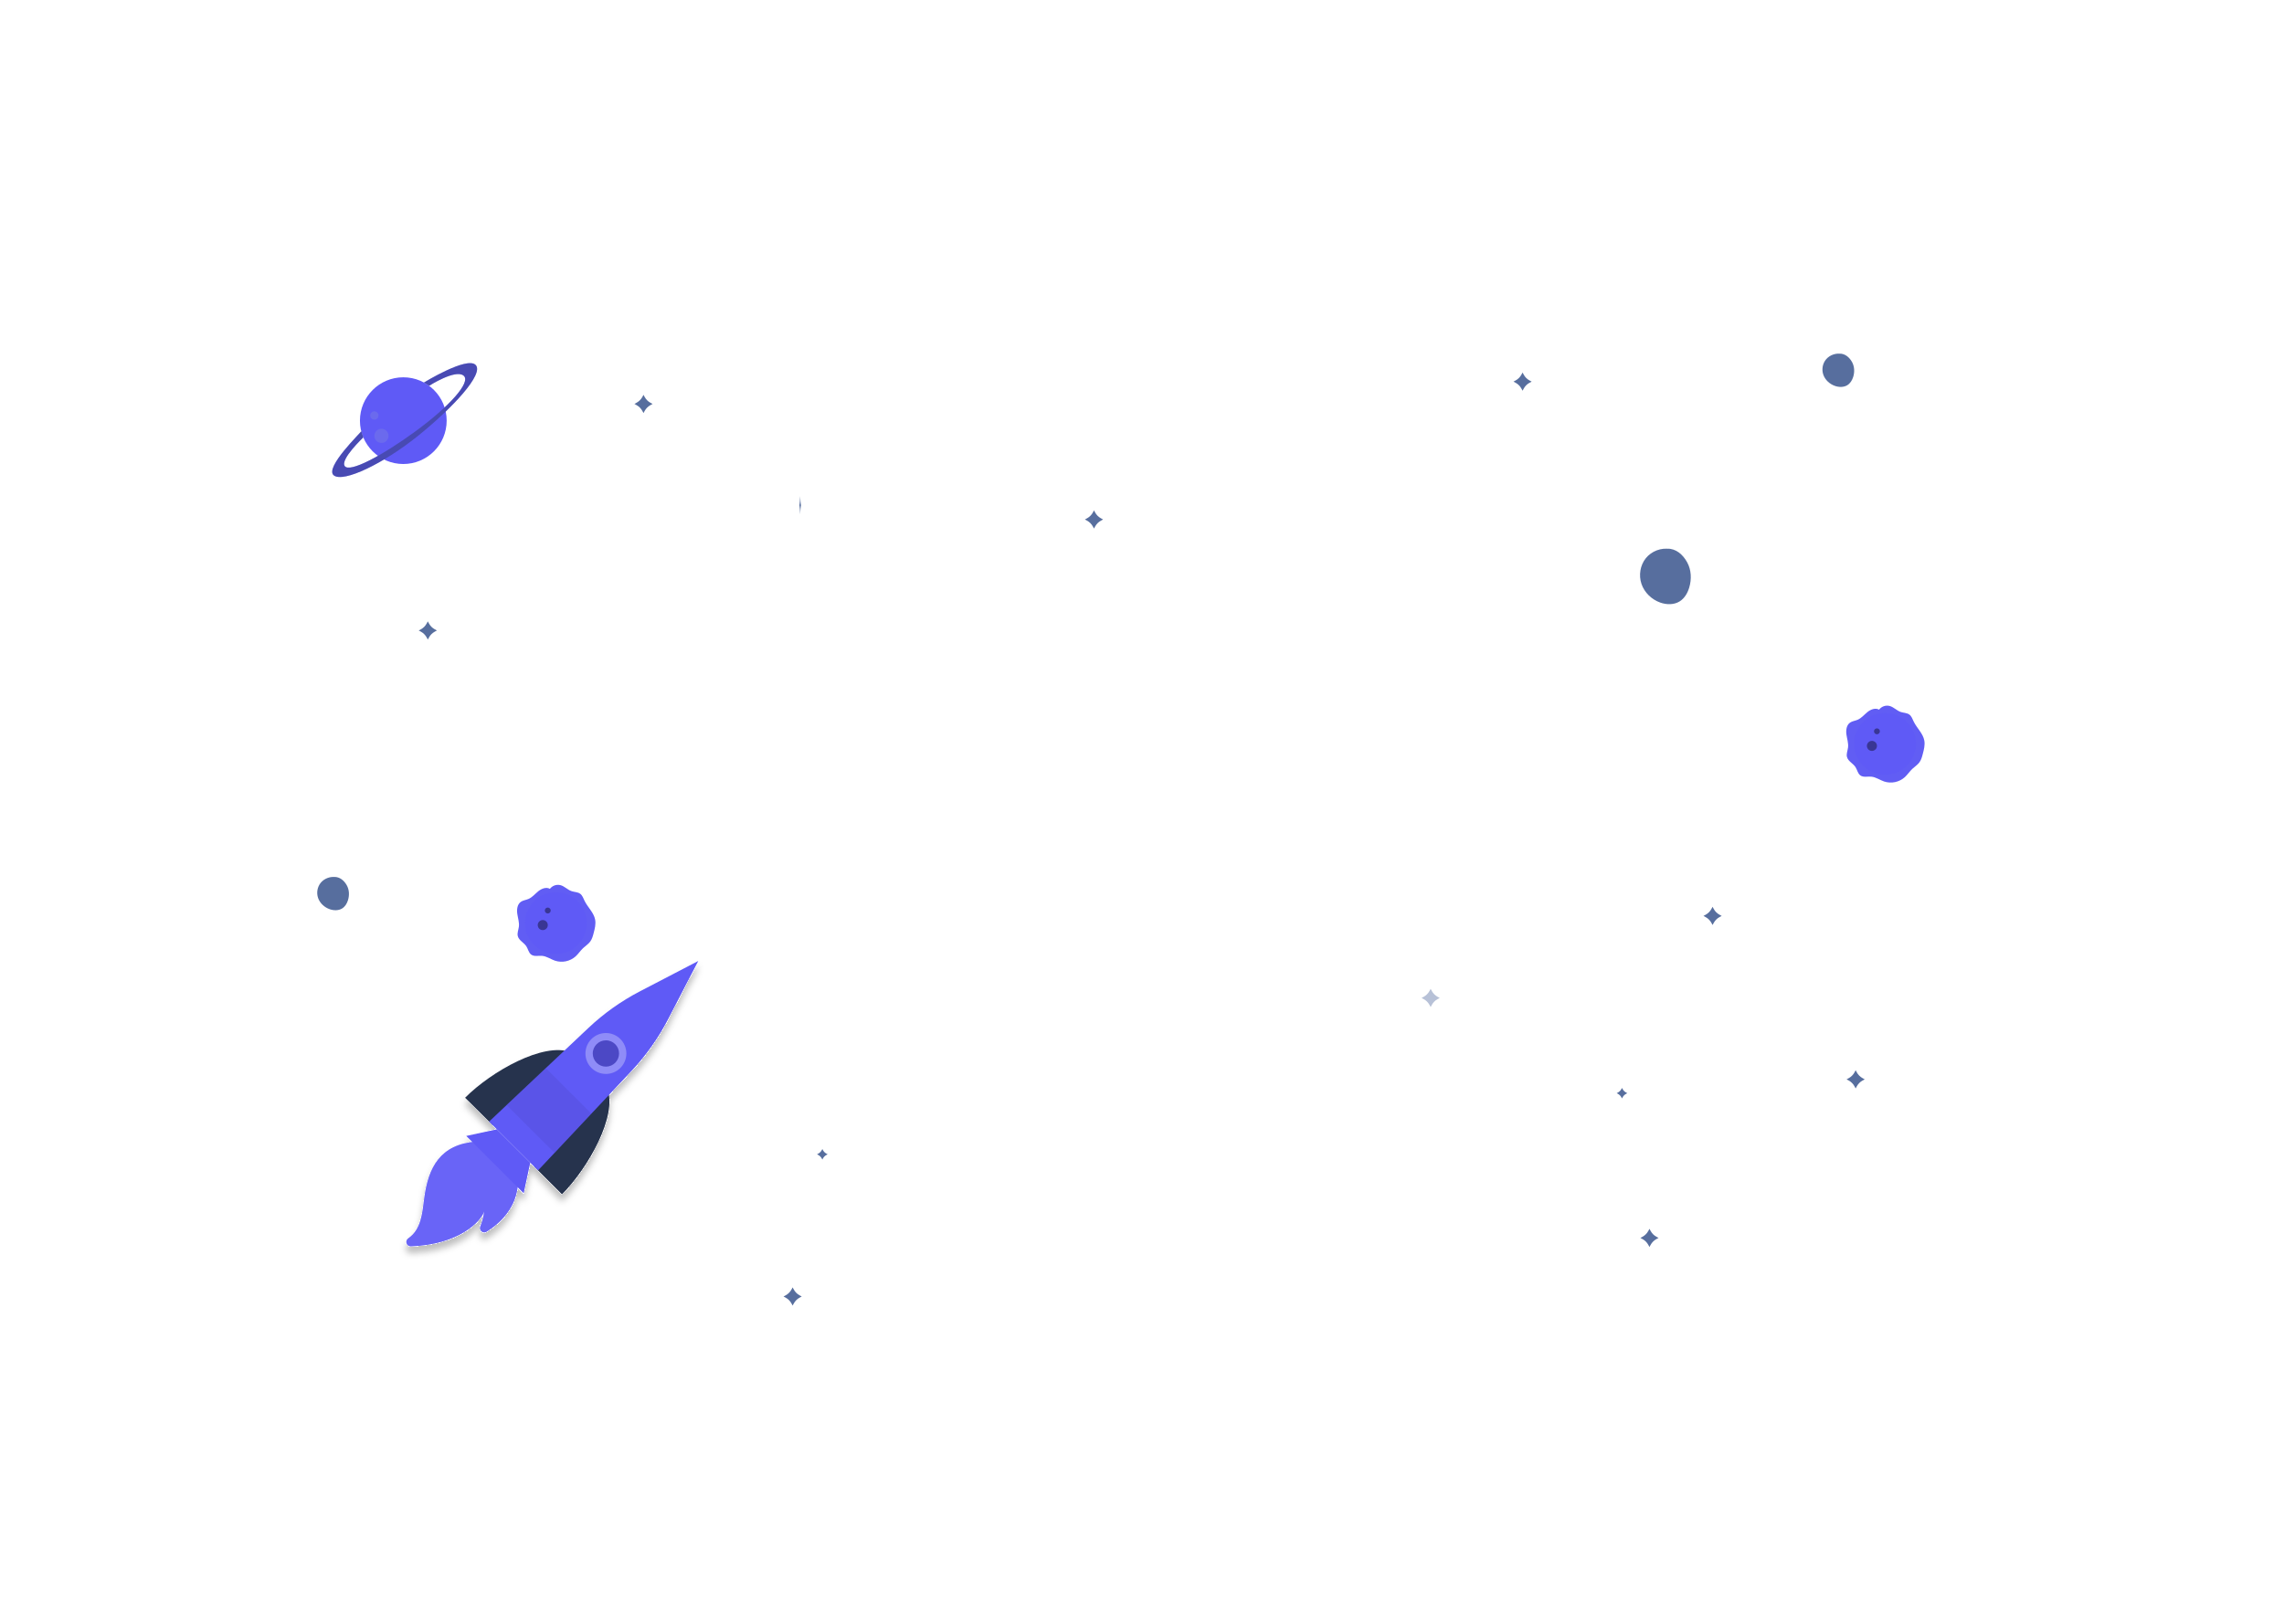
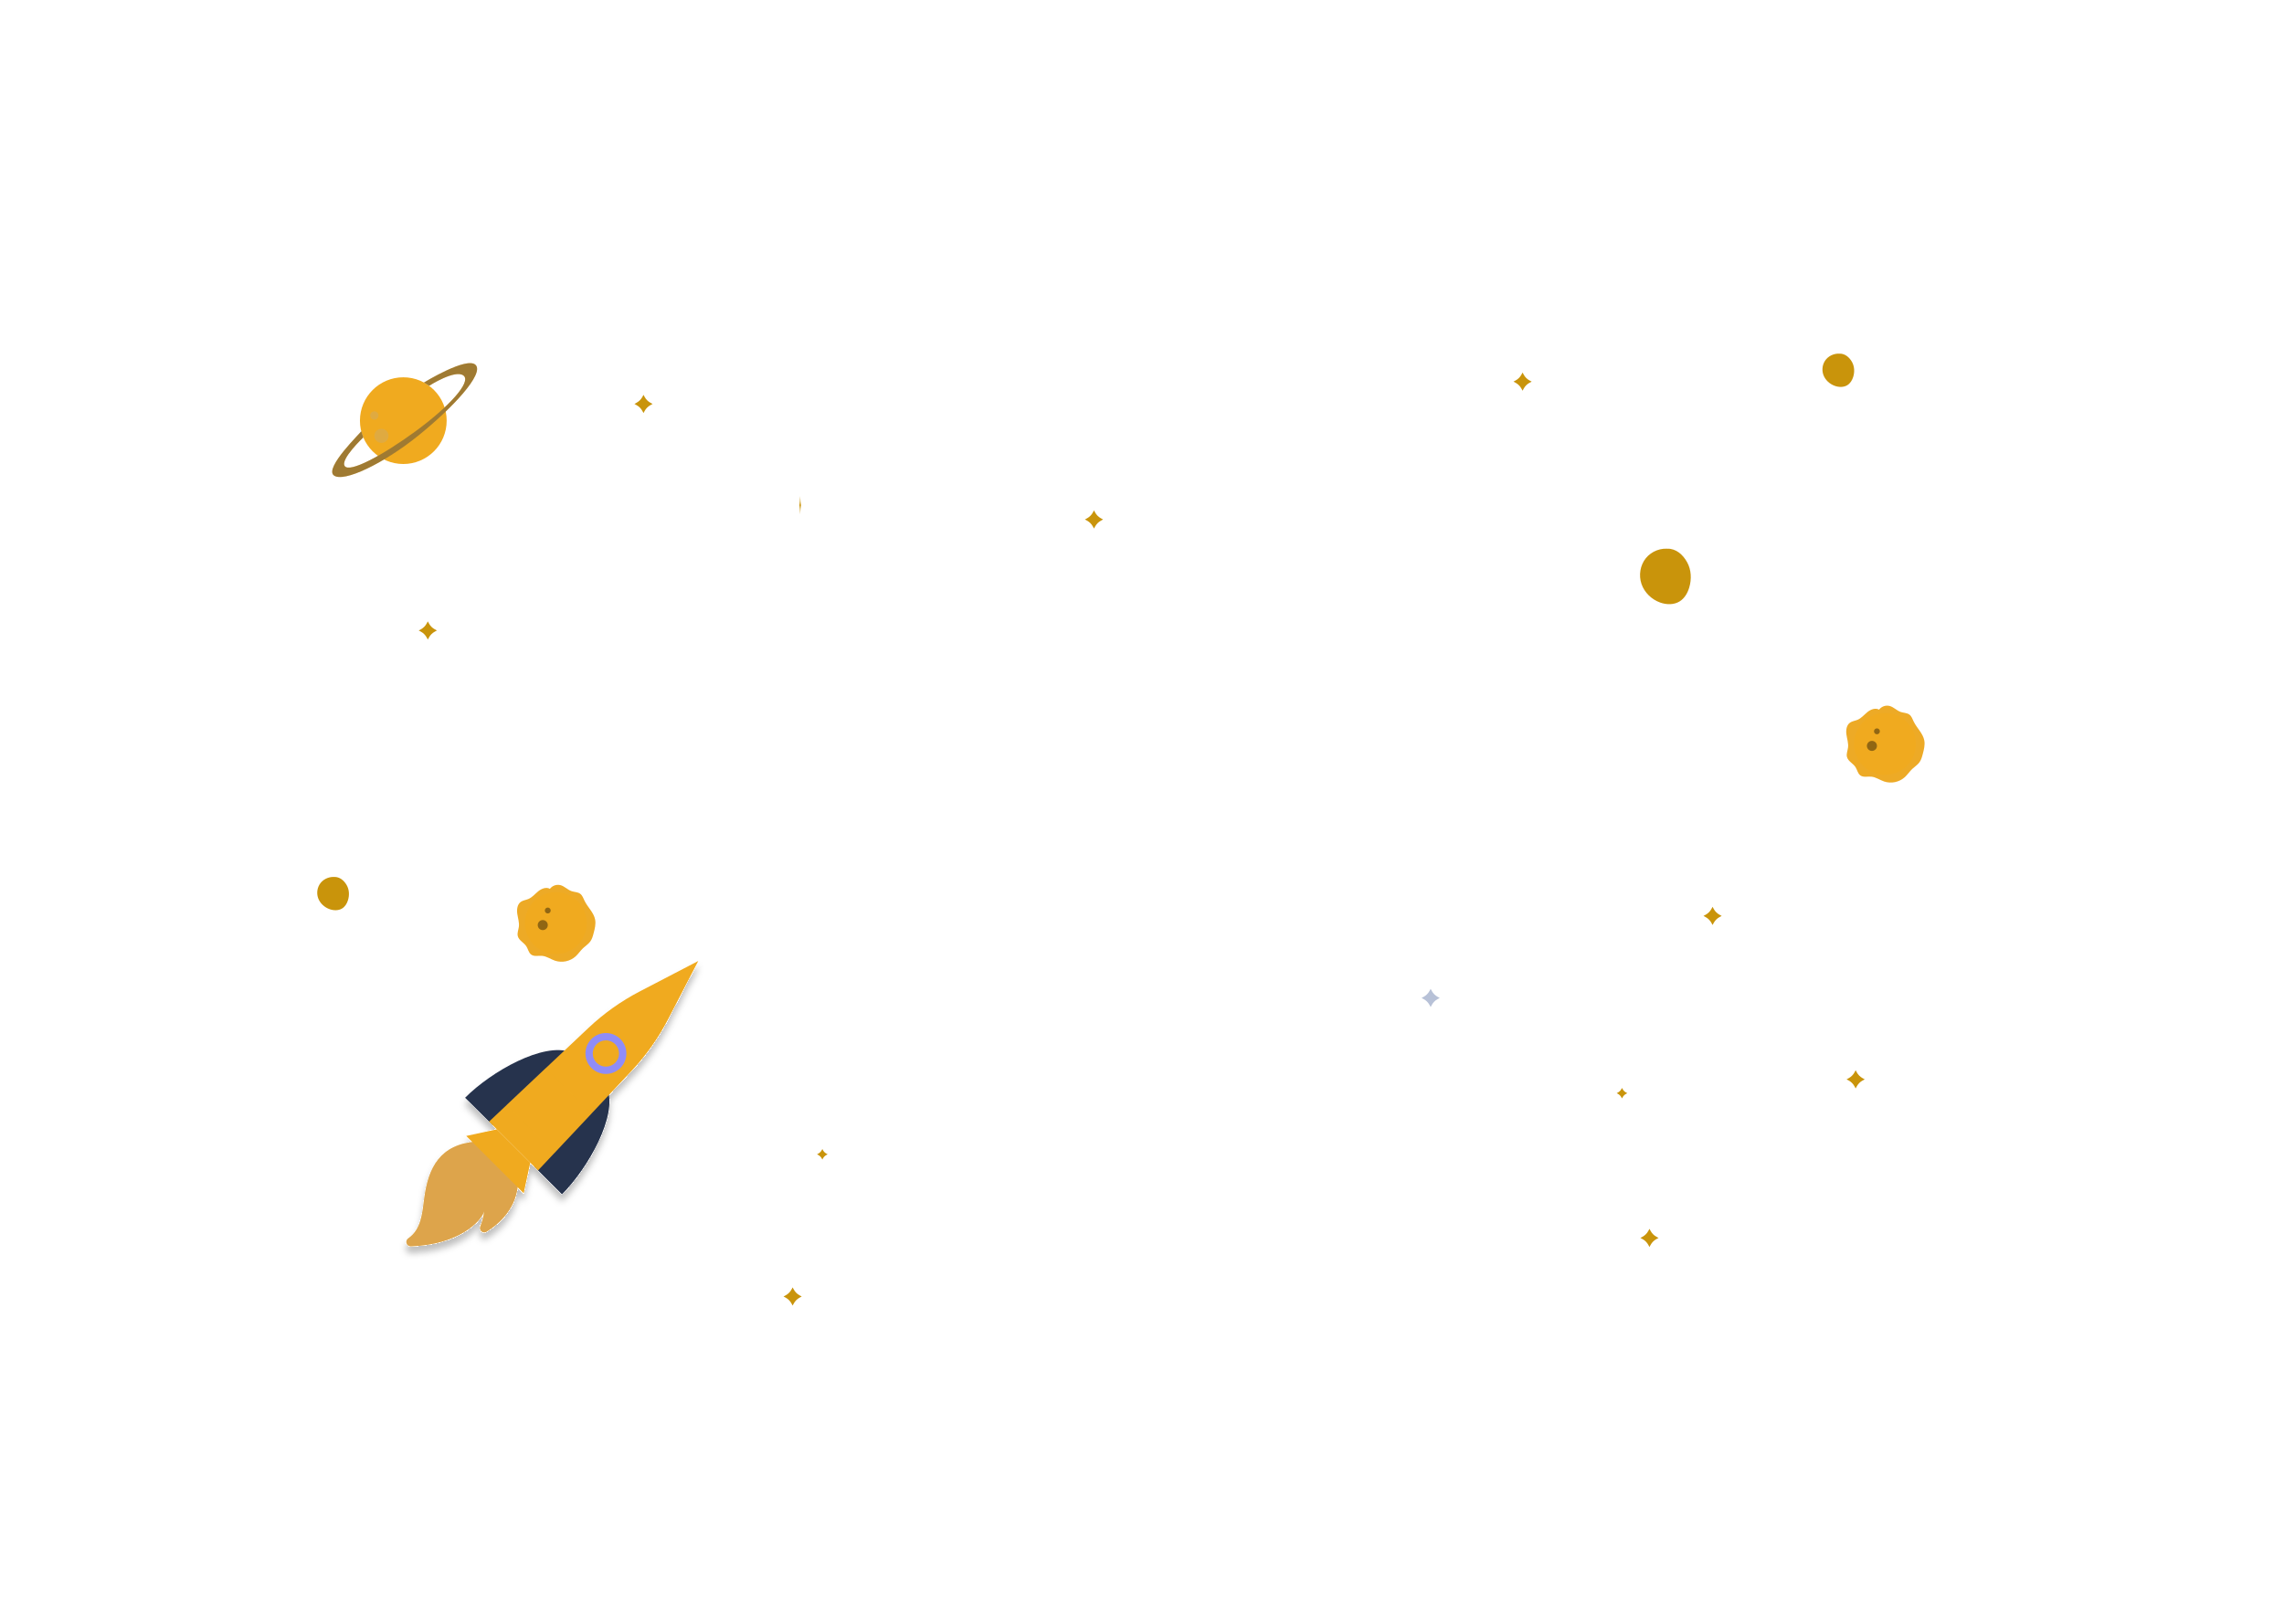
<svg xmlns="http://www.w3.org/2000/svg" width="1440" height="1024" viewbox="0 0 1440 1024" fill="none">
  <g filter="url(#filter0_d)">
    <path d="M293.225 692.256L310.742 709.74L359.698 663.523C342.802 657.089 309.979 675.43 293.225 692.256Z" fill="#26334D" />
    <path d="M354.313 753.198C348.718 747.603 336.797 735.715 336.797 735.715L382.92 686.671C389.346 703.514 371.067 736.402 354.313 753.198Z" fill="#26334D" />
-     <path d="M421.188 642.834L440.243 606.006L403.451 625.151C391.633 631.294 380.724 639.045 371.033 648.182L308.34 707.312L339.199 738.112L398.209 675.306C407.332 665.595 415.065 654.667 421.188 642.834Z" fill="#5F5AF6" />
+     <path d="M421.188 642.834L440.243 606.006L403.451 625.151C391.633 631.294 380.724 639.045 371.033 648.182L308.34 707.312L339.199 738.112L398.209 675.306C407.332 665.595 415.065 654.667 421.188 642.834Z" fill="#f0aa1f" />
    <path d="M382.021 677.251C389.145 677.245 394.915 671.464 394.909 664.339C394.902 657.215 389.121 651.445 381.996 651.451C374.872 651.458 369.102 657.239 369.109 664.364C369.115 671.488 374.896 677.258 382.021 677.251Z" fill="#8F8CF8" />
-     <path d="M382.016 672.641C386.595 672.637 390.303 668.922 390.299 664.343C390.294 659.765 386.579 656.057 382.001 656.061C377.422 656.066 373.714 659.781 373.719 664.359C373.723 668.938 377.438 672.646 382.016 672.641Z" fill="#4C48C5" />
-     <path opacity="0.3" d="M349.618 727.022L319.4 696.861L344.097 673.578L372.855 702.29L349.618 727.022Z" fill="#4C48C5" />
-     <path d="M300.082 719.87C277.483 721.721 270.007 736.198 267.466 755.431C266.175 765.242 265.604 775.173 257.38 780.921C256.885 781.257 256.513 781.746 256.319 782.312C256.125 782.878 256.119 783.492 256.303 784.062C256.487 784.631 256.851 785.126 257.34 785.472C257.829 785.817 258.416 785.995 259.015 785.979C289.354 785 303.49 770.136 305.264 763.935C304.8 767.176 303.967 770.354 302.783 773.407C302.565 773.946 302.523 774.54 302.662 775.104C302.802 775.668 303.116 776.173 303.559 776.549C304.003 776.924 304.554 777.15 305.133 777.193C305.712 777.237 306.291 777.097 306.786 776.793C315.291 771.455 325.961 761.625 326.656 745.694C320.388 736.83 300.082 719.87 300.082 719.87Z" fill="#5F5AF6" />
+     <path d="M382.016 672.641C386.595 672.637 390.303 668.922 390.299 664.343C390.294 659.765 386.579 656.057 382.001 656.061C377.422 656.066 373.714 659.781 373.719 664.359C373.723 668.938 377.438 672.646 382.016 672.641Z" fill="#f0aa1f" />
+     <path opacity="0.3" d="M349.618 727.022L319.4 696.861L344.097 673.578L372.855 702.29L349.618 727.022Z" fill="#f0aa1f" />
+     <path d="M300.082 719.87C277.483 721.721 270.007 736.198 267.466 755.431C266.175 765.242 265.604 775.173 257.38 780.921C256.885 781.257 256.513 781.746 256.319 782.312C256.125 782.878 256.119 783.492 256.303 784.062C256.487 784.631 256.851 785.126 257.34 785.472C257.829 785.817 258.416 785.995 259.015 785.979C289.354 785 303.49 770.136 305.264 763.935C304.8 767.176 303.967 770.354 302.783 773.407C302.565 773.946 302.523 774.54 302.662 775.104C302.802 775.668 303.116 776.173 303.559 776.549C304.003 776.924 304.554 777.15 305.133 777.193C305.712 777.237 306.291 777.097 306.786 776.793C315.291 771.455 325.961 761.625 326.656 745.694C320.388 736.83 300.082 719.87 300.082 719.87Z" fill="#f0aa1f" />
    <path opacity="0.2" d="M300.082 719.87C277.483 721.721 270.007 736.198 267.466 755.431C266.175 765.242 265.604 775.173 257.38 780.921C256.885 781.257 256.513 781.746 256.319 782.312C256.125 782.878 256.119 783.492 256.303 784.062C256.487 784.631 256.851 785.126 257.34 785.472C257.829 785.817 258.416 785.995 259.015 785.979C289.354 785 303.49 770.136 305.264 763.935C304.8 767.176 303.967 770.354 302.783 773.407C302.565 773.946 302.523 774.54 302.662 775.104C302.802 775.668 303.116 776.173 303.559 776.549C304.003 776.924 304.554 777.15 305.133 777.193C305.712 777.237 306.291 777.097 306.786 776.793C315.291 771.455 325.961 761.625 326.656 745.694C320.388 736.83 300.082 719.87 300.082 719.87Z" fill="#8F8CF8" />
-     <path d="M330.173 752.521L293.938 716.356L313.214 712.167L334.324 733.237L330.173 752.521Z" fill="#5F5AF6" />
+     <path d="M330.173 752.521L293.938 716.356L313.214 712.167L334.324 733.237L330.173 752.521Z" fill="#f0aa1f" />
  </g>
-   <path d="M254.271 292.613C269.371 292.613 281.613 280.372 281.613 265.272C281.613 250.171 269.371 237.93 254.271 237.93C239.171 237.93 226.93 250.171 226.93 265.272C226.93 280.372 239.171 292.613 254.271 292.613Z" fill="#5F5AF6" />
+   <path d="M254.271 292.613C269.371 292.613 281.613 280.372 281.613 265.272C281.613 250.171 269.371 237.93 254.271 237.93C239.171 237.93 226.93 250.171 226.93 265.272C226.93 280.372 239.171 292.613 254.271 292.613Z" fill="#f0aa1f" />
  <path opacity="0.2" d="M244.961 274.851C244.961 275.734 244.699 276.597 244.208 277.331C243.718 278.065 243.021 278.637 242.205 278.974C241.389 279.312 240.492 279.4 239.626 279.227C238.761 279.055 237.965 278.629 237.342 278.004C236.718 277.38 236.294 276.584 236.122 275.718C235.951 274.852 236.04 273.954 236.379 273.139C236.718 272.324 237.29 271.628 238.025 271.138C238.76 270.649 239.623 270.388 240.506 270.39C241.091 270.39 241.671 270.505 242.212 270.729C242.753 270.954 243.244 271.283 243.658 271.697C244.072 272.112 244.4 272.603 244.624 273.144C244.847 273.685 244.962 274.266 244.961 274.851Z" fill="#9CABC9" />
  <path opacity="0.2" d="M238.636 261.978C238.642 262.499 238.494 263.009 238.209 263.445C237.925 263.881 237.517 264.222 237.038 264.426C236.559 264.63 236.031 264.687 235.519 264.589C235.008 264.492 234.537 264.244 234.167 263.878C233.797 263.512 233.544 263.045 233.44 262.535C233.336 262.025 233.386 261.496 233.583 261.014C233.781 260.532 234.117 260.12 234.55 259.831C234.982 259.541 235.491 259.386 236.011 259.386C236.701 259.386 237.364 259.658 237.855 260.144C238.347 260.628 238.627 261.287 238.636 261.978Z" fill="#9CABC9" />
-   <path d="M227.783 271.925C227.901 272.398 204.379 294.969 210.441 299.771C216.504 304.575 242.015 292.246 263.759 274.687C285.504 257.129 305.332 235.772 299.893 230.156C294.454 224.539 267.289 241.224 267.289 241.224L270.57 243.291C270.57 243.291 286.974 232.753 292.223 236.841C297.472 240.929 282.61 256.913 261.699 272.174C240.788 287.436 220.526 298.151 217.39 293.972C214.253 289.792 229.049 275.842 229.049 275.842L227.783 271.925Z" fill="#5F5AF6" />
+   <path d="M227.783 271.925C227.901 272.398 204.379 294.969 210.441 299.771C216.504 304.575 242.015 292.246 263.759 274.687C285.504 257.129 305.332 235.772 299.893 230.156C294.454 224.539 267.289 241.224 267.289 241.224L270.57 243.291C270.57 243.291 286.974 232.753 292.223 236.841C297.472 240.929 282.61 256.913 261.699 272.174C240.788 287.436 220.526 298.151 217.39 293.972C214.253 289.792 229.049 275.842 229.049 275.842L227.783 271.925Z" fill="#f0aa1f" />
  <path opacity="0.4" d="M227.783 271.925C227.901 272.398 204.379 294.969 210.441 299.771C216.504 304.575 242.015 292.246 263.759 274.687C285.504 257.129 305.332 235.772 299.893 230.156C294.454 224.539 267.289 241.224 267.289 241.224L270.57 243.291C270.57 243.291 286.974 232.753 292.223 236.841C297.472 240.929 282.61 256.913 261.699 272.174C240.788 287.436 220.526 298.151 217.39 293.972C214.253 289.792 229.049 275.842 229.049 275.842L227.783 271.925Z" fill="#26334D" />
-   <path d="M1184.69 447.526C1182.4 446.193 1179.43 447.374 1177.37 449.047C1175.3 450.721 1173.57 452.904 1171.12 453.928C1169.56 454.582 1167.77 454.75 1166.39 455.709C1164.14 457.296 1163.74 460.495 1164.13 463.221C1164.52 465.948 1165.48 468.658 1165.14 471.392C1164.89 473.395 1163.96 475.401 1164.47 477.359C1165.18 480.097 1168.33 481.401 1169.86 483.782C1170.96 485.488 1171.26 487.791 1172.91 488.987C1174.81 490.377 1177.46 489.567 1179.81 489.781C1182.69 490.04 1185.17 491.895 1187.92 492.828C1190.14 493.548 1192.5 493.677 1194.77 493.203C1197.05 492.728 1199.16 491.666 1200.9 490.122C1202.65 488.531 1203.93 486.5 1205.65 484.879C1207.12 483.494 1208.9 482.412 1210.1 480.788C1211.31 479.164 1211.79 477.272 1212.28 475.381C1213.01 472.617 1213.74 469.743 1213.21 466.934C1212.36 462.452 1208.54 459.192 1206.55 455.088C1205.77 453.488 1205.21 451.658 1203.77 450.614C1202.24 449.504 1200.18 449.598 1198.39 448.994C1195.83 448.13 1193.9 445.844 1191.28 445.174C1190.07 444.887 1188.8 444.957 1187.64 445.375C1186.47 445.793 1185.45 446.542 1184.7 447.53" fill="#5F5AF6" />
+   <path d="M1184.69 447.526C1182.4 446.193 1179.43 447.374 1177.37 449.047C1175.3 450.721 1173.57 452.904 1171.12 453.928C1169.56 454.582 1167.77 454.75 1166.39 455.709C1164.14 457.296 1163.74 460.495 1164.13 463.221C1164.52 465.948 1165.48 468.658 1165.14 471.392C1164.89 473.395 1163.96 475.401 1164.47 477.359C1165.18 480.097 1168.33 481.401 1169.86 483.782C1170.96 485.488 1171.26 487.791 1172.91 488.987C1174.81 490.377 1177.46 489.567 1179.81 489.781C1182.69 490.04 1185.17 491.895 1187.92 492.828C1190.14 493.548 1192.5 493.677 1194.77 493.203C1197.05 492.728 1199.16 491.666 1200.9 490.122C1202.65 488.531 1203.93 486.5 1205.65 484.879C1207.12 483.494 1208.9 482.412 1210.1 480.788C1211.31 479.164 1211.79 477.272 1212.28 475.381C1213.01 472.617 1213.74 469.743 1213.21 466.934C1212.36 462.452 1208.54 459.192 1206.55 455.088C1205.77 453.488 1205.21 451.658 1203.77 450.614C1202.24 449.504 1200.18 449.598 1198.39 448.994C1195.83 448.13 1193.9 445.844 1191.28 445.174C1190.07 444.887 1188.8 444.957 1187.64 445.375C1186.47 445.793 1185.45 446.542 1184.7 447.53" fill="#f0aa1f" />
  <g opacity="0.2">
    <path opacity="0.2" d="M1184.69 447.526C1182.4 446.193 1179.43 447.374 1177.37 449.047C1175.3 450.721 1173.57 452.904 1171.12 453.928C1169.56 454.582 1167.77 454.75 1166.39 455.709C1164.14 457.296 1163.74 460.495 1164.13 463.221C1164.52 465.948 1165.48 468.658 1165.14 471.392C1164.89 473.395 1163.96 475.401 1164.47 477.359C1165.18 480.097 1168.33 481.401 1169.86 483.782C1170.96 485.488 1171.26 487.791 1172.91 488.987C1174.81 490.377 1177.46 489.567 1179.81 489.781C1182.69 490.04 1185.17 491.895 1187.92 492.828C1190.14 493.548 1192.5 493.677 1194.77 493.203C1197.05 492.728 1199.16 491.666 1200.9 490.122C1202.65 488.531 1203.93 486.5 1205.65 484.879C1207.12 483.494 1208.9 482.412 1210.1 480.788C1211.31 479.164 1211.79 477.272 1212.28 475.381C1213.01 472.617 1213.74 469.743 1213.21 466.934C1212.36 462.452 1208.54 459.192 1206.55 455.088C1205.77 453.488 1205.21 451.658 1203.77 450.614C1202.24 449.504 1200.18 449.598 1198.39 448.994C1195.83 448.13 1193.9 445.844 1191.28 445.174C1190.07 444.887 1188.8 444.957 1187.64 445.375C1186.47 445.793 1185.45 446.542 1184.7 447.53" fill="#9CABC9" />
  </g>
-   <path d="M1189.14 488.615C1199.91 488.233 1208.33 479.193 1207.95 468.424C1207.57 457.655 1198.53 449.234 1187.76 449.616C1176.99 449.997 1168.57 459.037 1168.95 469.806C1169.33 480.575 1178.37 488.996 1189.14 488.615Z" fill="#5F5AF6" />
+   <path d="M1189.14 488.615C1199.91 488.233 1208.33 479.193 1207.95 468.424C1207.57 457.655 1198.53 449.234 1187.76 449.616C1176.99 449.997 1168.57 459.037 1168.95 469.806C1169.33 480.575 1178.37 488.996 1189.14 488.615Z" fill="#f0aa1f" />
  <path opacity="0.4" d="M1182.7 472.338C1182.31 472.833 1181.78 473.203 1181.19 473.4C1180.59 473.597 1179.94 473.611 1179.34 473.443C1178.73 473.274 1178.19 472.929 1177.78 472.452C1177.37 471.974 1177.11 471.386 1177.03 470.761C1176.96 470.136 1177.07 469.502 1177.35 468.94C1177.64 468.378 1178.08 467.914 1178.63 467.604C1179.18 467.295 1179.8 467.155 1180.43 467.203C1181.06 467.251 1181.66 467.484 1182.16 467.872C1182.82 468.393 1183.25 469.155 1183.35 469.993C1183.45 470.83 1183.22 471.673 1182.7 472.338Z" fill="black" />
  <path opacity="0.4" d="M1184.81 462.325C1184.59 462.613 1184.28 462.828 1183.93 462.942C1183.58 463.056 1183.21 463.065 1182.86 462.966C1182.51 462.868 1182.19 462.667 1181.95 462.39C1181.71 462.113 1181.56 461.771 1181.52 461.408C1181.47 461.044 1181.54 460.676 1181.7 460.349C1181.87 460.023 1182.13 459.752 1182.45 459.573C1182.76 459.392 1183.13 459.311 1183.49 459.338C1183.86 459.366 1184.21 459.501 1184.49 459.726C1184.69 459.876 1184.85 460.062 1184.97 460.274C1185.09 460.486 1185.16 460.718 1185.19 460.96C1185.22 461.201 1185.2 461.446 1185.14 461.68C1185.07 461.914 1184.96 462.134 1184.81 462.325Z" fill="black" />
-   <path d="M346.692 560.526C344.398 559.193 341.433 560.374 339.369 562.047C337.305 563.721 335.57 565.904 333.119 566.928C331.556 567.582 329.772 567.75 328.39 568.709C326.136 570.296 325.742 573.495 326.132 576.221C326.523 578.948 327.477 581.658 327.144 584.392C326.893 586.395 325.956 588.401 326.466 590.359C327.177 593.097 330.327 594.401 331.861 596.782C332.962 598.488 333.263 600.791 334.907 601.987C336.811 603.377 339.46 602.567 341.807 602.781C344.686 603.04 347.174 604.895 349.925 605.828C352.135 606.548 354.496 606.677 356.772 606.203C359.048 605.728 361.16 604.666 362.898 603.122C364.646 601.531 365.928 599.5 367.648 597.879C369.115 596.494 370.896 595.412 372.101 593.788C373.306 592.164 373.787 590.272 374.284 588.381C375.012 585.617 375.744 582.743 375.214 579.934C374.363 575.452 370.542 572.192 368.552 568.088C367.775 566.488 367.207 564.658 365.768 563.614C364.243 562.504 362.178 562.598 360.394 561.994C357.832 561.13 355.895 558.844 353.276 558.174C352.069 557.887 350.805 557.957 349.637 558.375C348.469 558.793 347.447 559.542 346.697 560.53" fill="#5F5AF6" />
+   <path d="M346.692 560.526C344.398 559.193 341.433 560.374 339.369 562.047C337.305 563.721 335.57 565.904 333.119 566.928C331.556 567.582 329.772 567.75 328.39 568.709C326.136 570.296 325.742 573.495 326.132 576.221C326.523 578.948 327.477 581.658 327.144 584.392C326.893 586.395 325.956 588.401 326.466 590.359C327.177 593.097 330.327 594.401 331.861 596.782C332.962 598.488 333.263 600.791 334.907 601.987C336.811 603.377 339.46 602.567 341.807 602.781C344.686 603.04 347.174 604.895 349.925 605.828C352.135 606.548 354.496 606.677 356.772 606.203C359.048 605.728 361.16 604.666 362.898 603.122C364.646 601.531 365.928 599.5 367.648 597.879C369.115 596.494 370.896 595.412 372.101 593.788C373.306 592.164 373.787 590.272 374.284 588.381C375.012 585.617 375.744 582.743 375.214 579.934C374.363 575.452 370.542 572.192 368.552 568.088C367.775 566.488 367.207 564.658 365.768 563.614C364.243 562.504 362.178 562.598 360.394 561.994C357.832 561.13 355.895 558.844 353.276 558.174C352.069 557.887 350.805 557.957 349.637 558.375C348.469 558.793 347.447 559.542 346.697 560.53" fill="#f0aa1f" />
  <g opacity="0.2">
    <path opacity="0.2" d="M346.692 560.526C344.398 559.193 341.433 560.374 339.369 562.047C337.305 563.721 335.57 565.904 333.119 566.928C331.556 567.582 329.772 567.75 328.39 568.709C326.136 570.296 325.742 573.495 326.132 576.221C326.523 578.948 327.477 581.658 327.144 584.392C326.893 586.395 325.956 588.401 326.466 590.359C327.177 593.097 330.327 594.401 331.861 596.782C332.962 598.488 333.263 600.791 334.907 601.987C336.811 603.377 339.46 602.567 341.807 602.781C344.686 603.04 347.174 604.895 349.925 605.828C352.135 606.548 354.496 606.677 356.772 606.203C359.048 605.728 361.16 604.666 362.898 603.122C364.646 601.531 365.928 599.5 367.648 597.879C369.115 596.494 370.896 595.412 372.101 593.788C373.306 592.164 373.787 590.272 374.284 588.381C375.012 585.617 375.744 582.743 375.214 579.934C374.363 575.452 370.542 572.192 368.552 568.088C367.775 566.488 367.207 564.658 365.768 563.614C364.243 562.504 362.178 562.598 360.394 561.994C357.832 561.13 355.895 558.844 353.276 558.174C352.069 557.887 350.805 557.957 349.637 558.375C348.469 558.793 347.447 559.542 346.697 560.53" fill="#9CABC9" />
  </g>
-   <path d="M351.141 601.615C361.91 601.233 370.331 592.193 369.949 581.424C369.568 570.655 360.528 562.234 349.759 562.616C338.99 562.997 330.569 572.037 330.951 582.806C331.332 593.575 340.372 601.996 351.141 601.615Z" fill="#5F5AF6" />
+   <path d="M351.141 601.615C361.91 601.233 370.331 592.193 369.949 581.424C369.568 570.655 360.528 562.234 349.759 562.616C338.99 562.997 330.569 572.037 330.951 582.806C331.332 593.575 340.372 601.996 351.141 601.615Z" fill="#f0aa1f" />
  <path opacity="0.4" d="M344.698 585.338C344.31 585.833 343.784 586.203 343.186 586.4C342.588 586.597 341.945 586.611 341.338 586.443C340.731 586.274 340.189 585.929 339.778 585.452C339.368 584.974 339.108 584.386 339.032 583.761C338.956 583.136 339.067 582.502 339.351 581.94C339.635 581.378 340.08 580.914 340.629 580.604C341.177 580.295 341.805 580.155 342.432 580.203C343.06 580.251 343.66 580.484 344.155 580.872C344.819 581.393 345.249 582.155 345.351 582.993C345.453 583.83 345.218 584.673 344.698 585.338Z" fill="black" />
  <path opacity="0.4" d="M346.812 575.325C346.586 575.613 346.28 575.828 345.933 575.942C345.585 576.056 345.211 576.065 344.859 575.966C344.506 575.868 344.191 575.667 343.952 575.39C343.713 575.113 343.563 574.771 343.518 574.408C343.474 574.044 343.539 573.676 343.704 573.349C343.868 573.023 344.126 572.752 344.445 572.573C344.764 572.392 345.129 572.311 345.494 572.338C345.858 572.366 346.207 572.501 346.495 572.726C346.687 572.876 346.847 573.062 346.966 573.274C347.086 573.486 347.163 573.718 347.192 573.96C347.221 574.201 347.203 574.446 347.138 574.68C347.072 574.914 346.962 575.134 346.812 575.325Z" fill="black" />
-   <path d="M1053.1 346.276C1047.43 345.164 1041.26 347.537 1037.66 352.013C1034.05 356.49 1033.06 362.823 1034.91 368.246C1036.75 373.669 1041.3 378.064 1046.75 379.994C1050.72 381.404 1055.39 381.481 1058.96 379.261C1062.04 377.355 1063.96 374.023 1065 370.562C1066.6 365.289 1066.36 359.346 1063.67 354.523C1060.99 349.701 1056.7 345.889 1051.13 346.002" fill="#576E9E" />
-   <path d="M211.94 553.166C208.393 552.499 204.539 553.922 202.286 556.608C200.033 559.294 199.415 563.094 200.568 566.347C201.721 569.601 204.565 572.238 207.966 573.397C210.453 574.243 213.37 574.288 215.603 572.956C217.528 571.813 218.724 569.814 219.376 567.737C220.376 564.573 220.226 561.008 218.546 558.114C216.866 555.22 214.185 552.934 210.705 553.001" fill="#576E9E" />
-   <path d="M1160.94 223.166C1157.39 222.499 1153.54 223.922 1151.29 226.608C1149.03 229.294 1148.41 233.094 1149.57 236.347C1150.72 239.601 1153.56 242.238 1156.97 243.397C1159.45 244.243 1162.37 244.288 1164.6 242.956C1166.53 241.813 1167.72 239.814 1168.38 237.737C1169.38 234.573 1169.23 231.008 1167.55 228.114C1165.87 225.22 1163.18 222.934 1159.71 223.001" fill="#576E9E" />
-   <path d="M1022.63 686.07L1023.06 686.86C1023.55 687.747 1024.29 688.473 1025.18 688.948L1025.97 689.384L1025.18 689.811C1024.28 690.288 1023.55 691.017 1023.06 691.908L1022.63 692.689L1022.19 691.908C1021.7 691.021 1020.97 690.293 1020.08 689.811L1019.29 689.384L1020.08 688.948C1020.97 688.467 1021.7 687.743 1022.19 686.86L1022.63 686.07Z" fill="#576E9E" />
-   <path d="M518.471 724.614L518.897 725.395C519.387 726.283 520.121 727.011 521.013 727.493L521.812 727.92L521.013 728.355C520.124 728.836 519.39 729.561 518.897 730.444L518.471 731.234L518.035 730.444C517.542 729.561 516.808 728.836 515.919 728.355L515.12 727.92L515.919 727.493C516.811 727.011 517.545 726.283 518.035 725.395L518.471 724.614Z" fill="#576E9E" />
-   <path d="M1039.94 774.918L1040.68 776.28C1041.52 777.815 1042.78 779.076 1044.31 779.912L1045.67 780.656L1044.31 781.392C1042.78 782.228 1041.52 783.489 1040.68 785.024L1039.94 786.386L1039.2 785.024C1038.36 783.489 1037.1 782.228 1035.57 781.392L1034.21 780.656L1035.57 779.912C1037.1 779.076 1038.36 777.815 1039.2 776.28L1039.94 774.918Z" fill="#576E9E" />
-   <path d="M959.944 234.918L960.679 236.28C961.515 237.815 962.776 239.076 964.311 239.912L965.673 240.656L964.311 241.392C962.776 242.228 961.515 243.489 960.679 245.024L959.944 246.386L959.199 245.024C958.363 243.489 957.102 242.228 955.567 241.392L954.205 240.656L955.567 239.912C957.102 239.076 958.363 237.815 959.199 236.28L959.944 234.918Z" fill="#576E9E" />
-   <path d="M1169.94 674.918L1170.68 676.28C1171.52 677.815 1172.78 679.076 1174.31 679.912L1175.67 680.656L1174.31 681.392C1172.78 682.228 1171.52 683.489 1170.68 685.024L1169.94 686.386L1169.2 685.024C1168.36 683.489 1167.1 682.228 1165.57 681.392L1164.21 680.656L1165.57 679.912C1167.1 679.076 1168.36 677.815 1169.2 676.28L1169.94 674.918Z" fill="#576E9E" />
-   <path d="M499.729 811.855L500.474 813.217C501.31 814.752 502.571 816.013 504.106 816.849L505.468 817.594L504.106 818.338C502.571 819.174 501.31 820.435 500.474 821.97L499.729 823.323L498.994 821.97C498.158 820.435 496.897 819.174 495.362 818.338L494 817.594L495.362 816.849C496.897 816.013 498.158 814.752 498.994 813.217L499.729 811.855Z" fill="#576E9E" />
-   <path d="M504.5 312.855L504.565 314.217C504.637 315.752 504.747 317.013 504.881 317.849L505 318.594L504.881 319.338C504.747 320.174 504.637 321.435 504.565 322.97L504.5 324.323L504.435 322.97C504.363 321.435 504.253 320.174 504.119 319.338L504 318.594L504.119 317.849C504.253 317.013 504.363 315.752 504.435 314.217L504.5 312.855Z" fill="#576E9E" />
-   <path d="M689.729 321.855L690.474 323.217C691.31 324.752 692.571 326.013 694.106 326.849L695.468 327.594L694.106 328.338C692.571 329.174 691.31 330.435 690.474 331.97L689.729 333.323L688.994 331.97C688.158 330.435 686.897 329.174 685.362 328.338L684 327.594L685.362 326.849C686.897 326.013 688.158 324.752 688.994 323.217L689.729 321.855Z" fill="#576E9E" />
-   <path d="M269.729 391.855L270.474 393.217C271.31 394.752 272.571 396.013 274.106 396.849L275.468 397.594L274.106 398.338C272.571 399.174 271.31 400.435 270.474 401.97L269.729 403.323L268.994 401.97C268.158 400.435 266.897 399.174 265.362 398.338L264 397.594L265.362 396.849C266.897 396.013 268.158 394.752 268.994 393.217L269.729 391.855Z" fill="#576E9E" />
-   <path d="M1079.73 571.855L1080.47 573.217C1081.31 574.752 1082.57 576.013 1084.11 576.849L1085.47 577.594L1084.11 578.338C1082.57 579.174 1081.31 580.435 1080.47 581.97L1079.73 583.323L1078.99 581.97C1078.16 580.435 1076.9 579.174 1075.36 578.338L1074 577.594L1075.36 576.849C1076.9 576.013 1078.16 574.752 1078.99 573.217L1079.73 571.855Z" fill="#576E9E" />
-   <path d="M405.711 249L406.456 250.362C407.292 251.897 408.553 253.158 410.088 253.994L411.45 254.738L410.088 255.483C408.553 256.319 407.292 257.58 406.456 259.115L405.711 260.468L404.967 259.115C404.131 257.58 402.87 256.319 401.335 255.483L400 254.702L401.353 253.958C402.888 253.122 404.149 251.861 404.985 250.326L405.711 249Z" fill="#576E9E" />
+   <path d="M1053.1 346.276C1047.43 345.164 1041.26 347.537 1037.66 352.013C1034.05 356.49 1033.06 362.823 1034.91 368.246C1036.75 373.669 1041.3 378.064 1046.75 379.994C1050.72 381.404 1055.39 381.481 1058.96 379.261C1062.04 377.355 1063.96 374.023 1065 370.562C1066.6 365.289 1066.36 359.346 1063.67 354.523C1060.99 349.701 1056.7 345.889 1051.13 346.002" fill="#c9940b" />
+   <path d="M211.94 553.166C208.393 552.499 204.539 553.922 202.286 556.608C200.033 559.294 199.415 563.094 200.568 566.347C201.721 569.601 204.565 572.238 207.966 573.397C210.453 574.243 213.37 574.288 215.603 572.956C217.528 571.813 218.724 569.814 219.376 567.737C220.376 564.573 220.226 561.008 218.546 558.114C216.866 555.22 214.185 552.934 210.705 553.001" fill="#c9940b" />
+   <path d="M1160.94 223.166C1157.39 222.499 1153.54 223.922 1151.29 226.608C1149.03 229.294 1148.41 233.094 1149.57 236.347C1150.72 239.601 1153.56 242.238 1156.97 243.397C1159.45 244.243 1162.37 244.288 1164.6 242.956C1166.53 241.813 1167.72 239.814 1168.38 237.737C1169.38 234.573 1169.23 231.008 1167.55 228.114C1165.87 225.22 1163.18 222.934 1159.71 223.001" fill="#c9940b" />
+   <path d="M1022.63 686.07L1023.06 686.86C1023.55 687.747 1024.29 688.473 1025.18 688.948L1025.97 689.384L1025.18 689.811C1024.28 690.288 1023.55 691.017 1023.06 691.908L1022.63 692.689L1022.19 691.908C1021.7 691.021 1020.97 690.293 1020.08 689.811L1019.29 689.384L1020.08 688.948C1020.97 688.467 1021.7 687.743 1022.19 686.86L1022.63 686.07Z" fill="#c9940b" />
+   <path d="M518.471 724.614L518.897 725.395C519.387 726.283 520.121 727.011 521.013 727.493L521.812 727.92L521.013 728.355C520.124 728.836 519.39 729.561 518.897 730.444L518.471 731.234L518.035 730.444C517.542 729.561 516.808 728.836 515.919 728.355L515.12 727.92L515.919 727.493C516.811 727.011 517.545 726.283 518.035 725.395L518.471 724.614Z" fill="#c9940b" />
+   <path d="M1039.94 774.918L1040.68 776.28C1041.52 777.815 1042.78 779.076 1044.31 779.912L1045.67 780.656L1044.31 781.392C1042.78 782.228 1041.52 783.489 1040.68 785.024L1039.94 786.386L1039.2 785.024C1038.36 783.489 1037.1 782.228 1035.57 781.392L1034.21 780.656L1035.57 779.912C1037.1 779.076 1038.36 777.815 1039.2 776.28L1039.94 774.918Z" fill="#c9940b" />
+   <path d="M959.944 234.918L960.679 236.28C961.515 237.815 962.776 239.076 964.311 239.912L965.673 240.656L964.311 241.392C962.776 242.228 961.515 243.489 960.679 245.024L959.944 246.386L959.199 245.024C958.363 243.489 957.102 242.228 955.567 241.392L954.205 240.656L955.567 239.912C957.102 239.076 958.363 237.815 959.199 236.28L959.944 234.918Z" fill="#c9940b" />
+   <path d="M1169.94 674.918L1170.68 676.28C1171.52 677.815 1172.78 679.076 1174.31 679.912L1175.67 680.656L1174.31 681.392C1172.78 682.228 1171.52 683.489 1170.68 685.024L1169.94 686.386L1169.2 685.024C1168.36 683.489 1167.1 682.228 1165.57 681.392L1164.21 680.656L1165.57 679.912C1167.1 679.076 1168.36 677.815 1169.2 676.28L1169.94 674.918Z" fill="#c9940b" />
+   <path d="M499.729 811.855L500.474 813.217C501.31 814.752 502.571 816.013 504.106 816.849L505.468 817.594L504.106 818.338C502.571 819.174 501.31 820.435 500.474 821.97L499.729 823.323L498.994 821.97C498.158 820.435 496.897 819.174 495.362 818.338L494 817.594L495.362 816.849C496.897 816.013 498.158 814.752 498.994 813.217L499.729 811.855Z" fill="#c9940b" />
+   <path d="M504.5 312.855L504.565 314.217C504.637 315.752 504.747 317.013 504.881 317.849L505 318.594L504.881 319.338C504.747 320.174 504.637 321.435 504.565 322.97L504.5 324.323L504.435 322.97C504.363 321.435 504.253 320.174 504.119 319.338L504 318.594L504.119 317.849C504.253 317.013 504.363 315.752 504.435 314.217L504.5 312.855Z" fill="#c9940b" />
+   <path d="M689.729 321.855L690.474 323.217C691.31 324.752 692.571 326.013 694.106 326.849L695.468 327.594L694.106 328.338C692.571 329.174 691.31 330.435 690.474 331.97L689.729 333.323L688.994 331.97C688.158 330.435 686.897 329.174 685.362 328.338L684 327.594L685.362 326.849C686.897 326.013 688.158 324.752 688.994 323.217L689.729 321.855Z" fill="#c9940b" />
+   <path d="M269.729 391.855L270.474 393.217C271.31 394.752 272.571 396.013 274.106 396.849L275.468 397.594L274.106 398.338C272.571 399.174 271.31 400.435 270.474 401.97L269.729 403.323L268.994 401.97C268.158 400.435 266.897 399.174 265.362 398.338L264 397.594L265.362 396.849C266.897 396.013 268.158 394.752 268.994 393.217L269.729 391.855Z" fill="#c9940b" />
+   <path d="M1079.73 571.855L1080.47 573.217C1081.31 574.752 1082.57 576.013 1084.11 576.849L1085.47 577.594L1084.11 578.338C1082.57 579.174 1081.31 580.435 1080.47 581.97L1079.73 583.323L1078.99 581.97C1078.16 580.435 1076.9 579.174 1075.36 578.338L1074 577.594L1075.36 576.849C1076.9 576.013 1078.16 574.752 1078.99 573.217L1079.73 571.855Z" fill="#c9940b" />
+   <path d="M405.711 249L406.456 250.362C407.292 251.897 408.553 253.158 410.088 253.994L411.45 254.738L410.088 255.483C408.553 256.319 407.292 257.58 406.456 259.115L405.711 260.468L404.967 259.115C404.131 257.58 402.87 256.319 401.335 255.483L400 254.702L401.353 253.958C402.888 253.122 404.149 251.861 404.985 250.326L405.711 249Z" fill="#c9940b" />
  <path d="M901.991 623.59L902.727 624.952C903.563 626.487 904.824 627.749 906.359 628.584L907.721 629.329L906.359 630.064C904.824 630.9 903.563 632.161 902.727 633.696L901.991 635.058L901.247 633.696C900.411 632.161 899.15 630.9 897.615 630.064L896.253 629.329L897.615 628.584C899.15 627.749 900.411 626.487 901.247 624.952L901.991 623.59Z" fill="#B7C1D7" />
  <defs>
    <filter id="filter0_d" x="252.109" y="606.006" width="192.26" height="187.977" filterUnits="userSpaceOnUse" color-interpolation-filters="sRGB">
      <feFlood flood-opacity="0" result="BackgroundImageFix" />
      <feColorMatrix in="SourceAlpha" type="matrix" values="0 0 0 0 0 0 0 0 0 0 0 0 0 0 0 0 0 0 127 0" result="hardAlpha" />
      <feOffset dy="4" />
      <feGaussianBlur stdDeviation="2" />
      <feComposite in2="hardAlpha" operator="out" />
      <feColorMatrix type="matrix" values="0 0 0 0 0 0 0 0 0 0 0 0 0 0 0 0 0 0 0.25 0" />
      <feBlend mode="normal" in2="BackgroundImageFix" result="effect1_dropShadow" />
      <feBlend mode="normal" in="SourceGraphic" in2="effect1_dropShadow" result="shape" />
    </filter>
  </defs>
</svg>
